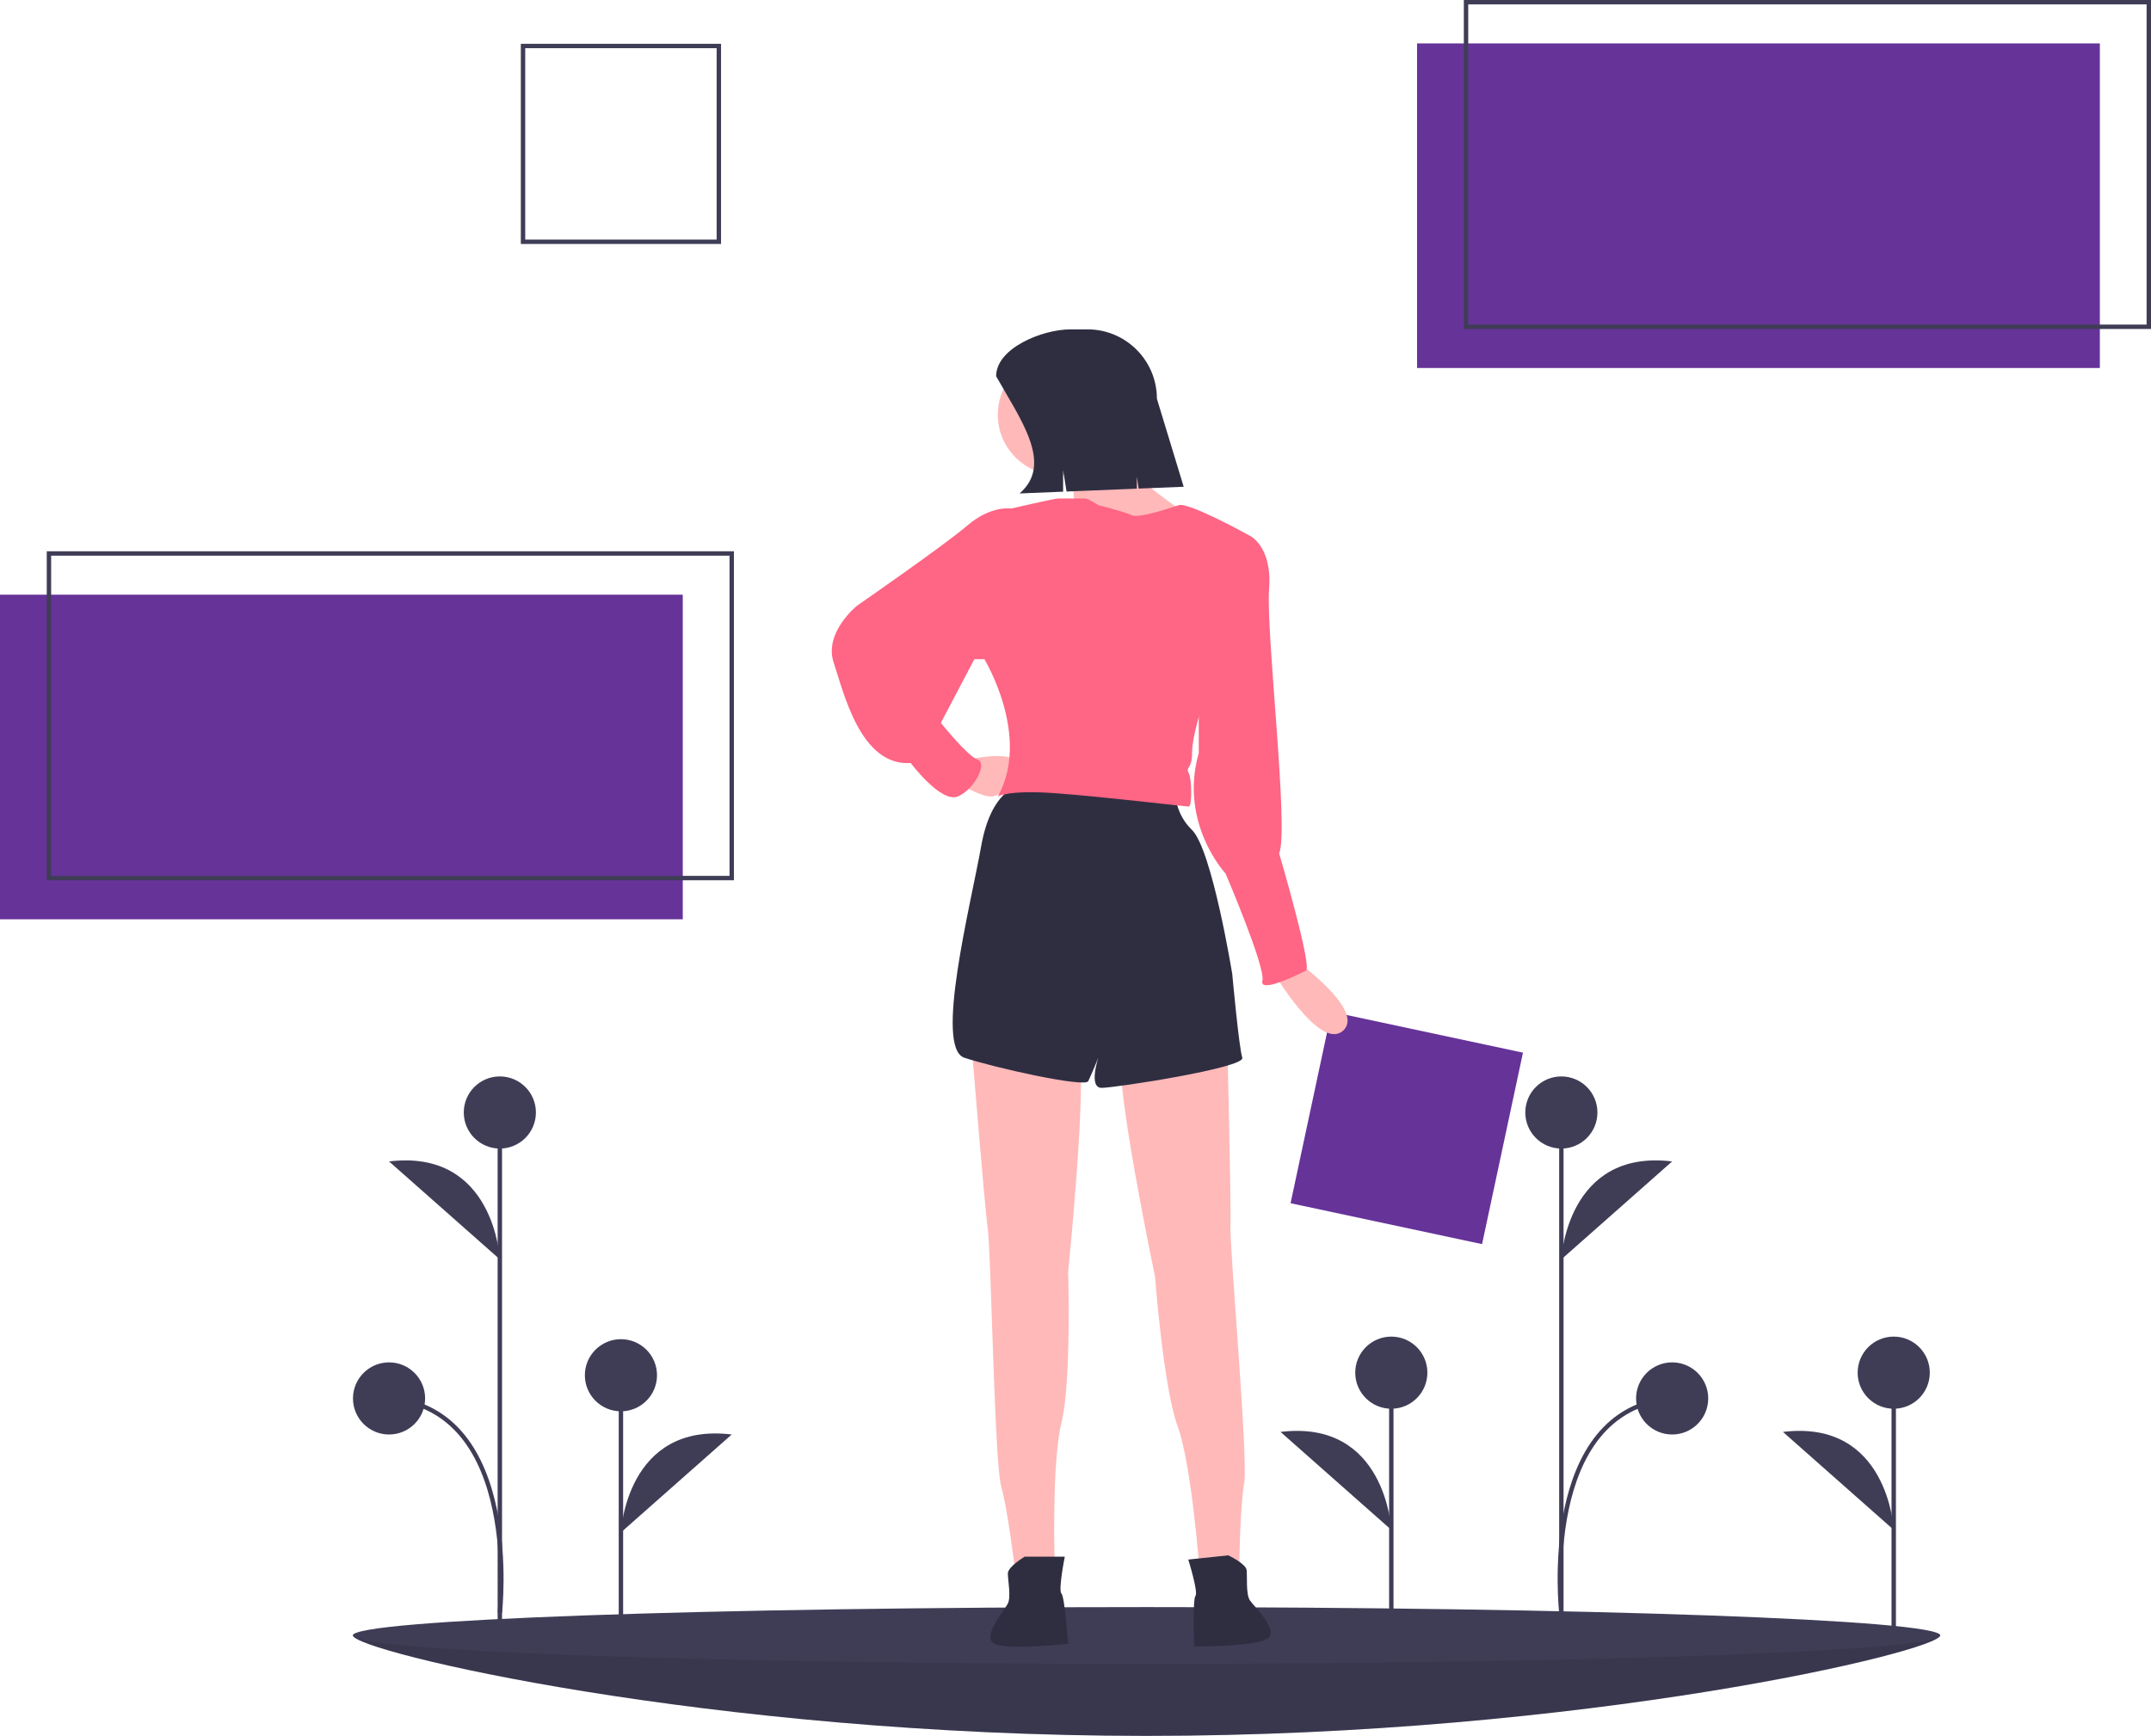
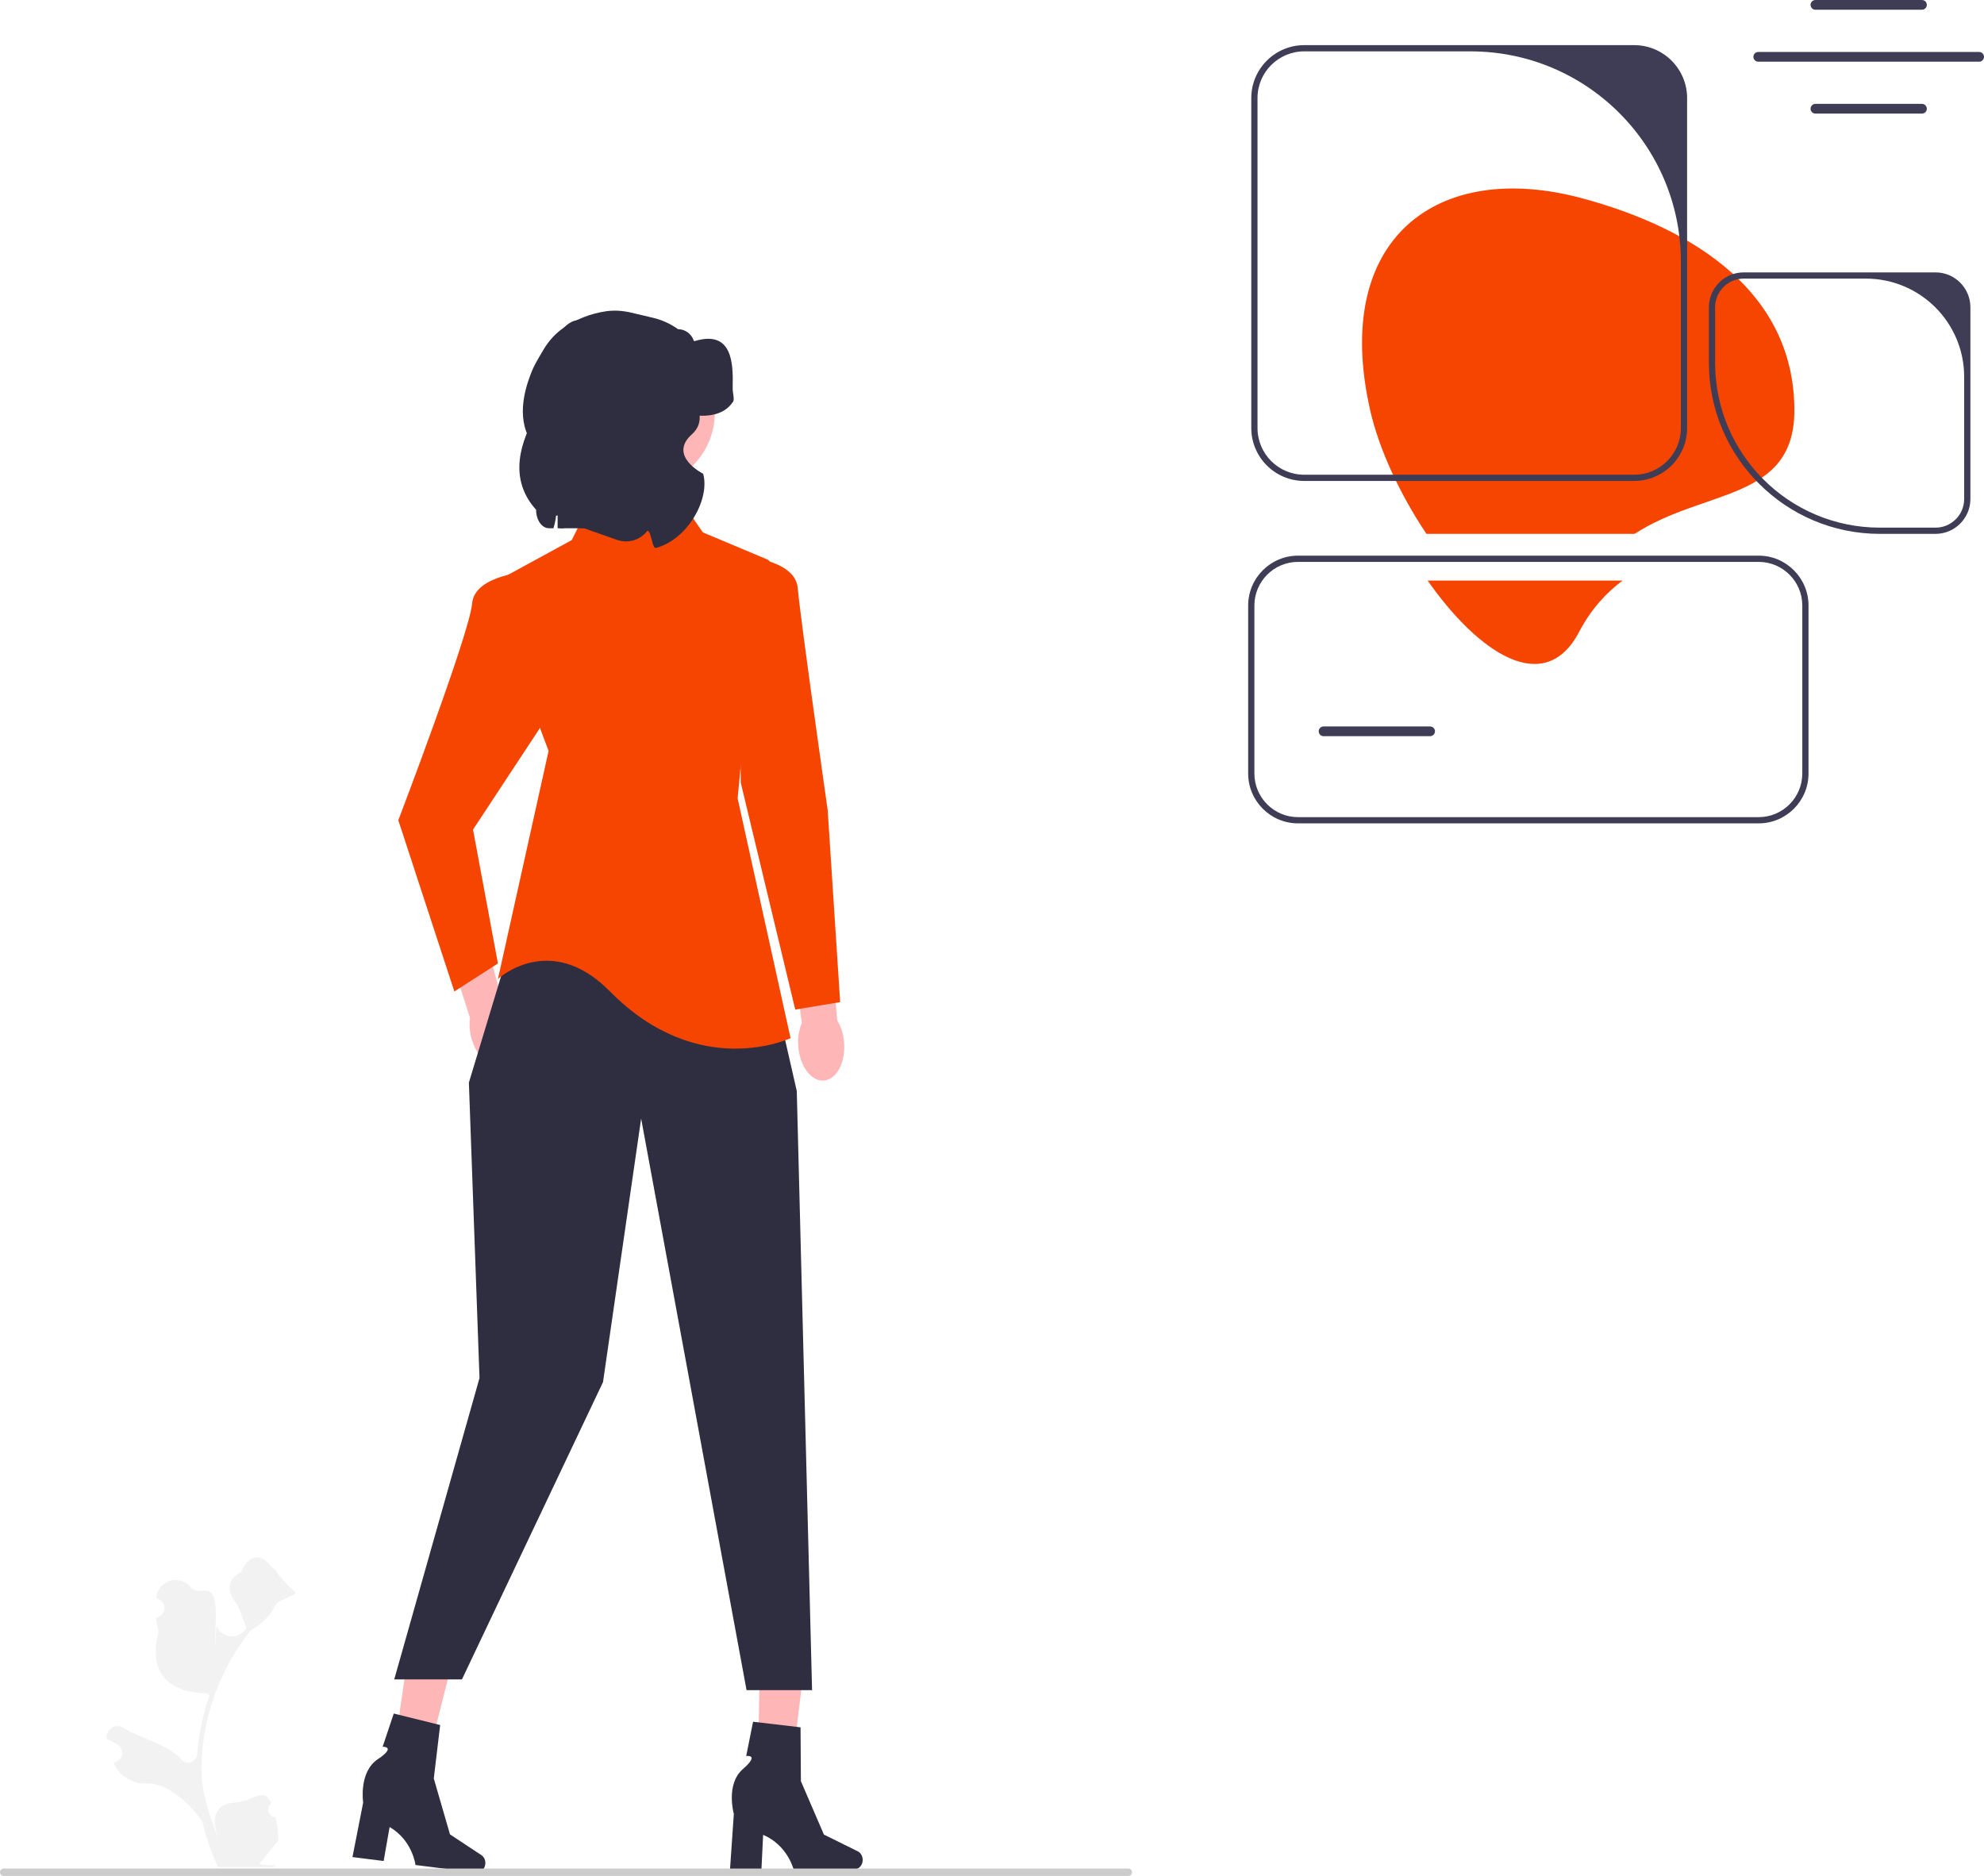
- <svg xmlns="http://www.w3.org/2000/svg" data-name="Layer 1" width="979" height="790.201" viewBox="0 0 979 790.201">
-   <g id="b19d480b-2e5c-428a-93f0-37b20c7a448d" data-name="ground">
-     <path d="M994.014,798.867c0,7.124-161.706,45.734-361.18,45.734S271.655,805.991,271.655,798.867s161.706,4.691,361.18,4.691S994.014,791.743,994.014,798.867Z" transform="translate(-111 -54.39928)" fill="#3f3d56" />
-     <path d="M994.014,798.867c0,7.124-161.706,45.734-361.18,45.734S271.655,805.991,271.655,798.867s161.706,4.691,361.18,4.691S994.014,791.743,994.014,798.867Z" transform="translate(-111 -54.39928)" opacity="0.1" />
-     <ellipse cx="521.835" cy="744.468" rx="361.18" ry="12.899" fill="#3f3d56" />
+ <svg xmlns="http://www.w3.org/2000/svg" width="637.325" height="602.643" viewBox="0 0 637.325 602.643">
+   <g>
+     <path id="b-454" d="M165.75,329.794c2.051,6.07,.582,12.049-3.282,13.353s-8.657-2.558-10.708-8.631c-.853-2.415-1.114-4.998-.764-7.535l-8.366-25.829,12.205-3.667,6.951,25.852c1.818,1.805,3.177,4.019,3.963,6.456Z" fill="#ffb6b6" />
+     <path d="M170.874,183.502s-18.428,.801-19.23,10.416-23.692,69.584-23.692,69.584l18,55,14-9-8-43,27-41-8.079-42Z" fill="#f54500" />
  </g>
-   <g id="ab3f2562-bca9-4d43-aec7-516c7578bb8d" data-name="flowers">
-     <line x1="710.633" y1="738.604" x2="710.633" y2="506.417" fill="#3f3d56" stroke="#3f3d56" stroke-miterlimit="10" stroke-width="2" />
-     <line x1="282.612" y1="742.122" x2="282.612" y2="626.029" fill="#3f3d56" stroke="#3f3d56" stroke-miterlimit="10" stroke-width="2" />
-     <circle cx="282.612" cy="626.029" r="16.417" fill="#3f3d56" />
-     <path d="M393.612,751.979s2.345-50.443,50.424-44.58" transform="translate(-111 -54.39928)" fill="#3f3d56" />
-     <line x1="633.237" y1="740.95" x2="633.237" y2="624.856" fill="#3f3d56" stroke="#3f3d56" stroke-miterlimit="10" stroke-width="2" />
-     <circle cx="633.237" cy="624.856" r="16.417" fill="#3f3d56" />
-     <path d="M744.237,750.806s-2.345-50.443-50.424-44.58" transform="translate(-111 -54.39928)" fill="#3f3d56" />
-     <line x1="861.906" y1="740.95" x2="861.906" y2="624.856" fill="#3f3d56" stroke="#3f3d56" stroke-miterlimit="10" stroke-width="2" />
-     <circle cx="861.906" cy="624.856" r="16.417" fill="#3f3d56" />
-     <path d="M972.906,750.806s-2.345-50.443-50.424-44.58" transform="translate(-111 -54.39928)" fill="#3f3d56" />
-     <line x1="227.496" y1="738.604" x2="227.496" y2="506.417" fill="#3f3d56" stroke="#3f3d56" stroke-miterlimit="10" stroke-width="2" />
-     <circle cx="227.496" cy="506.417" r="16.417" fill="#3f3d56" />
-     <circle cx="177.072" cy="636.583" r="16.417" fill="#3f3d56" />
-     <path d="M338.496,627.677s-2.345-50.443-50.424-44.58" transform="translate(-111 -54.39928)" fill="#3f3d56" />
-     <path d="M338.496,788.491s10.554-92.818-50.424-97.509" transform="translate(-111 -54.39928)" fill="none" stroke="#3f3d56" stroke-miterlimit="10" stroke-width="2" />
-     <circle cx="710.633" cy="506.417" r="16.417" fill="#3f3d56" />
-     <path d="M821.633,627.677s2.345-50.443,50.424-44.58" transform="translate(-111 -54.39928)" fill="#3f3d56" />
-     <path d="M821.633,788.491s-10.554-92.818,50.424-97.509" transform="translate(-111 -54.39928)" fill="none" stroke="#3f3d56" stroke-miterlimit="10" stroke-width="2" />
-     <circle cx="761.058" cy="636.583" r="16.417" fill="#3f3d56" />
+   <path d="M576.41,131.837c0-37.625-31.801-58.323-68.127-68.127-46.573-12.569-80.682,12.865-68.127,68.127,2.846,12.525,9.652,27.153,18.076,39.665h66.853c22.331-14.539,51.324-10.461,51.324-39.665Z" fill="#f54500" />
+   <g>
+     <polygon points="124.895 574.279 134.647 575.74 145.625 532.485 131.234 530.328 124.895 574.279" fill="#ffb6b6" />
+     <path d="M155.885,598.904h0c-.208,1.652-1.549,2.844-2.995,2.662l-19.414-2.442s-.945-7.92-8.318-12.204l-1.919,10.917-10.015-1.26,3.435-17.51s-1.491-9.786,4.681-13.917c6.171-4.131,1.58-4.025,1.58-4.025l3.564-10.656,14.91,3.683-2.047,17.174,5.202,17.957,10.103,6.676c.899,.594,1.384,1.751,1.234,2.945l0,0Z" fill="#2f2e41" />
  </g>
-   <g id="f0719385-ea67-4de2-93df-2f93190c33e6" data-name="woman">
-     <rect x="706.712" y="523.291" width="89.122" height="89.122" transform="translate(24.19656 -198.809) rotate(12.05764)" fill="#663399" />
-     <path id="ae36c3dd-7325-441a-986f-f572badd95bc-2328" data-name="right hand" d="M700.811,491.679s32.013,22.866,21.342,32.013S690.14,496.252,690.14,496.252Z" transform="translate(-111 -54.39928)" fill="#ffb9b9" />
-     <path id="a62fff18-8892-42d4-80fd-3866da1ea571-2329" data-name="left leg" d="M552.943,526.74s6.098,76.221,7.622,86.891,3.049,106.709,6.098,117.38,6.098,36.586,6.098,36.586H591.053s-1.524-47.257,3.049-65.55,3.049-68.598,3.049-68.598,9.146-89.94,4.573-102.136S552.943,526.74,552.943,526.74Z" transform="translate(-111 -54.39928)" fill="#ffb9b9" />
-     <path id="a7318984-040f-4fc3-86a6-953621afd18f-2330" data-name="left shoe" d="M577.333,763.024s-7.622,4.573-7.622,7.622,1.524,10.671,0,13.72-12.195,15.244-6.098,18.293,33.537,0,33.537,0-1.524-21.342-3.049-22.866,1.524-16.769,1.524-16.769Z" transform="translate(-111 -54.39928)" fill="#2f2e41" />
-     <path id="a18c6c71-d9e5-4769-9c45-332356aaad40-2331" data-name="right leg" d="M669.475,524.872s1.937,76.44,1.541,87.211,8.169,106.439,6.257,117.371-2.224,37.024-2.224,37.024l-18.192,1.92s-3.444-47.156-9.912-64.868-10.232-67.9-10.232-67.9-18.537-88.483-15.269-101.091S669.475,524.872,669.475,524.872Z" transform="translate(-111 -54.39928)" fill="#ffb9b9" />
-     <path id="b445673f-d55c-440d-9265-e0f6f4384e92-2332" data-name="right shoe" d="M670.021,762.411s8.06,3.748,8.38,6.78-.396,10.772,1.44,13.644,13.728,13.88,7.984,17.552-33.352,3.52-33.352,3.52-.724-21.384.632-23.06-3.276-16.516-3.276-16.516Z" transform="translate(-111 -54.39928)" fill="#2f2e41" />
-     <path id="b24d9d75-0c14-4761-bcd9-0141722f6ab9-2333" data-name="pants" d="M574.285,412.409s-12.195,1.524-16.769,27.439-21.342,91.465-7.622,96.038,54.879,13.72,56.403,10.671,4.573-10.671,4.573-10.671-4.573,13.72,1.524,13.72,65.55-9.146,64.025-13.72-4.573-38.11-4.573-38.11-9.146-56.403-18.293-65.55a24.999,24.999,0,0,1-7.622-19.817Z" transform="translate(-111 -54.39928)" fill="#2f2e41" />
-     <path id="a623e943-b2fb-4cf0-84ac-14e2741ec9b3-2334" data-name="left hand" d="M551.418,400.214s19.817-4.573,22.866,1.524-7.622,15.244-12.195,15.244-12.195-4.573-12.195-4.573Z" transform="translate(-111 -54.39928)" fill="#ffb9b9" />
-     <circle id="aec06241-7975-4084-a0e1-2aae67cf4372" data-name="head" cx="481.577" cy="188.801" r="27.439" fill="#ffb9b9" />
-     <path id="e1a5dc11-bb8d-4cf9-9d5f-cc3caf7654e4-2335" data-name="neck" d="M597.151,263.017s4.573,21.342,1.524,21.342,22.866,13.72,22.866,13.72l19.817-3.049,6.098-9.146s-32.013-21.342-32.013-33.537S597.151,263.017,597.151,263.017Z" transform="translate(-111 -54.39928)" fill="#ffb9b9" />
-     <path id="abced657-03a0-4589-99b7-99fe0bd67324-2336" data-name="upper body" d="M610.87,284.359s-4.573-3.049-6.098-3.049H592.577c-1.524,0-21.342,4.573-21.342,4.573L559.04,354.482s21.342,35.061,6.098,62.501c0,0,4.573-3.049,25.915-1.524s59.452,6.098,60.976,6.098,1.524-12.195,0-15.244,1.524-1.524,1.524-9.146,4.573-21.342,4.573-21.342l21.342-77.745s-27.439-15.244-32.013-13.72-18.293,6.098-21.342,4.573S610.87,284.359,610.87,284.359Z" transform="translate(-111 -54.39928)" fill="#ff6584" />
-     <path id="ac5355b5-fe6d-4cac-8416-568b37b82055-2337" data-name="left arm" d="M575.809,287.408l-4.573-1.524s-9.146-1.524-19.817,7.622-50.306,36.586-50.306,36.586-15.244,12.195-10.671,25.915,12.195,47.257,35.061,45.732c0,0,13.72,18.293,21.342,15.244s13.72-15.244,9.146-16.769-16.769-16.769-16.769-16.769l15.244-28.964h4.573l16.769-9.146Z" transform="translate(-111 -54.39928)" fill="#ff6584" />
-     <path id="bbfb65e5-af11-42b0-84c8-419de26da4a4-2338" data-name="right arm" d="M667.274,296.554l12.195,1.524s10.671,4.573,9.146,24.391,9.146,109.758,4.573,120.428c0,0,15.244,51.83,12.195,53.354s-21.342,10.671-19.817,4.573S668.798,452.044,668.798,452.044s-21.342-22.866-12.195-54.879v-25.915Z" transform="translate(-111 -54.39928)" fill="#ff6584" />
-     <path id="b4f25da6-b4a0-4bb2-b4da-2cd048bf1670-2339" data-name="hair" d="M575.047,279.023l19.817-.809v-9.862l1.568,9.798,31.969-1.305v-5.444l.865,5.409,20.476-.836-12.195-40.073A31.575,31.575,0,0,0,605.973,204.327H598.237c-12.808,0-33.861,8.534-33.861,21.342C575.31,245.145,590.629,265.627,575.047,279.023Z" transform="translate(-111 -54.39928)" fill="#2f2e41" />
+   <g>
+     <polygon points="243.304 576.921 253.162 577.154 258.656 532.867 244.109 532.523 243.304 576.921" fill="#ffb6b6" />
+     <path d="M277.124,597.487h0c0,1.665-1.182,3.015-2.64,3.015h-19.566s-1.925-7.74-9.776-11.071l-.542,11.071h-10.094l1.223-17.802s-2.7-9.524,2.907-14.392c5.608-4.868,1.066-4.191,1.066-4.191l2.206-11.018,15.253,1.794,.112,17.295,7.402,17.167,10.857,5.363c.966,.477,1.592,1.565,1.592,2.768l0,0Z" fill="#2f2e41" />
  </g>
-   <g id="a0d75b13-789a-427c-b6ce-87e1117c1e36" data-name="objects">
-     <rect id="f48beb42-1425-4c1f-8a80-c4b29bfc69ca" data-name="outline" x="238.05" y="20.935" width="89.122" height="89.122" fill="none" stroke="#3f3d56" stroke-miterlimit="10" stroke-width="2" />
-     <g id="e5668835-c1a2-4738-803a-e82934b413de" data-name="second object">
-       <rect id="ab26e1cd-ed2d-4718-9a90-5508d704a3b1" data-name="fill" x="644.964" y="19.763" width="310.755" height="147.755" fill="#663399" />
-       <rect id="ea8f1f59-00f0-4c1b-ada9-716e448c4de5" data-name="outline" x="667.245" y="1" width="310.755" height="147.755" fill="none" stroke="#3f3d56" stroke-miterlimit="10" stroke-width="2" />
-     </g>
-     <g id="ba29742d-42d4-459b-9ccd-d399049cb642" data-name="first object">
-       <rect id="bd7d2a9f-47f9-417c-9ce5-d36b6a614406" data-name="fill" y="270.712" width="310.755" height="147.755" fill="#663399" />
-       <rect id="b1bb1ad4-cb36-48f5-bc5b-cbf5d51e5b88" data-name="outline" x="22.281" y="251.95" width="310.755" height="147.755" fill="none" stroke="#3f3d56" stroke-miterlimit="10" stroke-width="2" />
-     </g>
+   <polygon points="169.615 285.007 150.62 347.776 154.033 442.684 126.64 539.502 148.39 539.502 193.708 443.987 205.955 359.338 239.817 542.949 260.862 542.949 255.953 350.502 240.643 283.355 169.615 285.007" fill="#2f2e41" />
+   <path d="M218.344,160.295l-27.255-1.652-7.433,14.866-27.255,14.866,19.822,52.858-16.269,73.268s16.738-15.558,36,4c28.525,28.964,58,15,58,15l-17-77,6-64c.771-5.049,7.83-11.34,3-13l-20.176-8.47-7.433-10.737Z" fill="#f54500" />
+   <path id="c-455" d="M212.327,169.691h-32.598c.048-2.216-.278-4.415-.948-6.408-.019,2.212-.355,4.394-.987,6.408h-1.481c-2.265-.003-4.1-2.658-4.102-5.934-7.66-8.508-6.655-18.945,0-30.642,.001-15.003,8.869-37.494,18.505-28.083,.311-.023,5.196-3.153,5.506-3.153,8.477,.01,11.392,11.076,13.952,22.766,2.917-1.944,4.927,6.172,6.381,20.458,.424,4.169,.801,8.863,1.14,13.986,.934,4.298-.717,8.879-3.688,10.231-.544,.247-1.111,.374-1.681,.376l.002-.004Z" fill="#2f2e41" />
+   <circle id="d" cx="205.664" cy="132.57" r="23.954" fill="#ffb6b6" />
+   <path id="e-456" d="M207.953,170.502h0c-2.244,2.991-6.17,4.182-9.697,2.941l-10.668-3.752c-.998,0-1.848-.585-1.894-1.343l-.005-.083c-.107-1.58-3.024-1.846-3.701-.35-.272,.602-.583,1.194-.93,1.776h-1.933v-46.612c0-7.995,8.53-14.476,19.053-14.476h0c8.984,0,16.747,4.768,18.63,11.443,0,0,13.355,12.446,5.484,19.443-7.871,6.997,3.58,12.693,3.58,12.693,2.274,8.063-4.955,21.168-15.191,23.837-1.204,.314-1.45-5.516-2.726-5.516Z" fill="#2f2e41" />
+   <path d="M235.509,129.013c-.982,1.395-3.549,5.052-11.556,4.489-2.039-.147-9.282-2.14-14.554-2.042-3.494,.061-5.645,.037-9.946,0-5.085-.049-6.478-.147-7.46-1.224-1.902-2.092-.336-5.812-1.243-6.118-.758-.257-2.723,2.043-3.73,4.894-2.114,5.983,5.471,14.316,6.216,22.025,.796,8.308-7.037-7.611-6.216,0,.92,8.565,4.215,7.917,4.177,11.013-.012,.465-.149,.869-.448,1.224-.261,.318-.522,.44-4.973,1.224-5.321,.942-7.994,1.407-8.703,1.224-1.828-.465-3.68-3.047-4.973-4.894-2.139-3.022-.622,.024,0-3.671,.597-3.573,2.462-4.038,2.487-7.342,.025-4.16-2.922-5.421-4.973-9.789-3.792-8.076-.087-17.424,1.243-20.801,.639-1.62,1.798-3.669,3.829-7.056,1.631-2.719,3.795-5.114,6.434-6.908,3.956-2.69,8.55-4.533,13.518-5.263,2.721-.4,5.495-.19,8.17,.443l6.929,1.639c2.913,.689,5.658,1.937,8.079,3.673h0c2.256,.007,4.213,1.443,4.987,3.529,.081,.218,.155,.345,.215,.327,12.49-3.843,12.482,7.538,12.345,14.648-.014,.728,.013,1.372,.108,1.895v.037c.249,1.407,.311,2.435,.037,2.827Z" fill="#2f2e41" />
+   <path d="M88.498,583.675c-2.066,.129-3.208-2.437-1.645-3.933l.155-.618c-.02-.049-.041-.098-.061-.148-2.094-4.993-5.844-.28-11.248,.055-7.947,.493-7.828,6.504-4.75,13.532,.836,1.908-6.259-13.486-6.259-23.82,0-2.597,.142-5.193,.433-7.783,.239-2.119,.568-4.224,.995-6.31,2.306-11.277,7.299-22.018,14.5-30.99,3.462-1.892,6.349-4.851,8.093-8.397,.626-1.279,6.009-2.359,6.242-3.761-.394,.052-6.377-6.244-6.08-6.612-.549-.833-1.532-1.247-2.131-2.06-2.982-4.043-7.091-3.337-9.236,2.157-4.582,2.313-4.627,6.148-1.815,9.837,1.789,2.347,2.035,5.522,3.604,8.035-.162,.207-.329,.407-.491,.614-.062,.08-.124,.159-.186,.239-2.533,3.278-7.592,2.438-9.003-1.457-.103-.284-.976,15.106-.319-.823s-5.072-7.82-7.972-11.493c-3.464-4.388-10.512-2.394-11.122,3.163-.006,.053-.012,.106-.017,.159,.429,.242,.849,.499,1.26,.771,2.339,1.547,1.53,5.174-1.242,5.601l-.063,.01c.155,1.544,.42,3.074,.807,4.579-3.701,14.312,4.286,19.527,15.693,19.764l.594,.846c-1.08,3.108-1.949,6.291-2.601,9.514-.614,2.99-1.04,6.013-1.279,9.049l-.01,.13c-.198,2.582-3.465,3.681-5.108,1.678-.418-.51-.846-.957-1.277-1.31-4.946-4.063-11.933-5.559-17.268-8.824-2.568-1.572-5.859,.459-5.411,3.437l.022,.143c.794,.323,1.569,.698,2.319,1.117,.429,.242,.85,.499,1.261,.771,2.34,1.548,1.53,5.175-1.243,5.601l-.063,.01c-.045,.006-.084,.013-.129,.019l.041,.097c1.784,4.196,6.047,6.914,10.6,6.665,5.359-.293,12.016,4.188,17.887,12.11l.006,0c1.163,5.064,2.861,10.011,5.044,14.726h18.02c.065-.2,.123-.407,.181-.607-1.666,.103-3.346,.006-4.986-.297,1.337-1.641,2.674-3.294,4.011-4.935,.032-.032,.058-.065,.084-.097,.678-.84,1.363-1.673,2.041-2.512l0-.001c.042-2.578-.267-5.147-.879-7.64l-.001-0Z" fill="#f2f2f2" />
+   <path d="M0,601.453c0,.66,.53,1.19,1.19,1.19H362.48c.66,0,1.19-.53,1.19-1.19,0-.66-.53-1.19-1.19-1.19H1.19c-.66,0-1.19,.53-1.19,1.19Z" fill="#ccc" />
+   <path d="M541.953,31.502v106c0,9.374-7.626,17-17,17h-106c-9.374,0-17-7.626-17-17V31.502c0-9.374,7.626-17,17-17h106c9.374,0,17,7.626,17,17Zm-17,121c8.284,0,15-6.716,15-15v-53.441c0-37.312-30.247-67.559-67.559-67.559h-53.441c-8.284,0-15,6.716-15,15v106c0,8.284,6.716,15,15,15h106Z" fill="#3f3d56" />
+   <path d="M459.397,236.493h-34.221c-.863,0-1.565-.702-1.565-1.565,0-.863,.702-1.564,1.565-1.564h34.221c.863,0,1.564,.702,1.564,1.564s-.702,1.565-1.564,1.565Z" fill="#3f3d56" />
+   <g>
+     <path d="M617.397,3.129h-34.221c-.863,0-1.565-.702-1.565-1.565,0-.863,.702-1.564,1.565-1.564h34.221c.863,0,1.564,.702,1.564,1.564s-.702,1.565-1.564,1.565Z" fill="#3f3d56" />
+     <path d="M617.397,36.493h-34.221c-.863,0-1.565-.702-1.565-1.565,0-.863,.702-1.564,1.565-1.564h34.221c.863,0,1.564,.702,1.564,1.564s-.702,1.565-1.564,1.565Z" fill="#3f3d56" />
+     <path d="M635.76,19.822h-70.947c-.863,0-1.565-.702-1.565-1.565s.702-1.564,1.565-1.564h70.947c.863,0,1.564,.702,1.564,1.564,0,.863-.702,1.565-1.564,1.565Z" fill="#3f3d56" />
  </g>
+   <path d="M564.938,264.502h-147.969c-8.831,0-16.016-7.185-16.016-16.016v-53.969c0-8.831,7.185-16.016,16.016-16.016h147.969c8.831,0,16.016,7.185,16.016,16.016v53.969c0,8.831-7.185,16.016-16.016,16.016Zm-147.969-84c-7.728,0-14.016,6.287-14.016,14.016v53.969c0,7.729,6.288,14.016,14.016,14.016h147.969c7.728,0,14.016-6.287,14.016-14.016v-53.969c0-7.729-6.288-14.016-14.016-14.016h-147.969Z" fill="#3f3d56" />
+   <path d="M621.749,171.502h-17.858c-30.292,0-54.937-24.645-54.937-54.937v-17.858c0-6.179,5.026-11.205,11.205-11.205h61.591c6.178,0,11.205,5.026,11.205,11.205v61.59c0,6.179-5.026,11.205-11.205,11.205Zm-61.591-82c-5.084,0-9.205,4.121-9.205,9.205v17.859c0,29.236,23.7,52.937,52.937,52.937h17.859c5.084,0,9.205-4.121,9.205-9.205v-39.228c0-17.434-14.133-31.567-31.567-31.567h-39.228Z" fill="#3f3d56" />
+   <g>
+     <path id="f-457" d="M256.43,336.091c.464,6.391,4.137,11.331,8.204,11.035s6.987-5.716,6.522-12.108c-.151-2.556-.911-5.039-2.218-7.241l-2.307-27.052-12.672,1.353,3.62,26.525c-.975,2.368-1.369,4.936-1.149,7.488Z" fill="#ffb6b6" />
+     <path d="M237.032,178.502s18.428,.801,19.23,10.416,9.615,71.309,9.615,71.309l4.006,61.695-14.422,2.404-17.507-72.912-.921-72.912Z" fill="#f54500" />
+   </g>
+   <path d="M507.283,202.963c3.803-7.25,8.624-12.48,13.937-16.461h-62.616c16.116,23.021,37.488,37.795,48.679,16.461Z" fill="#f54500" />
</svg>
